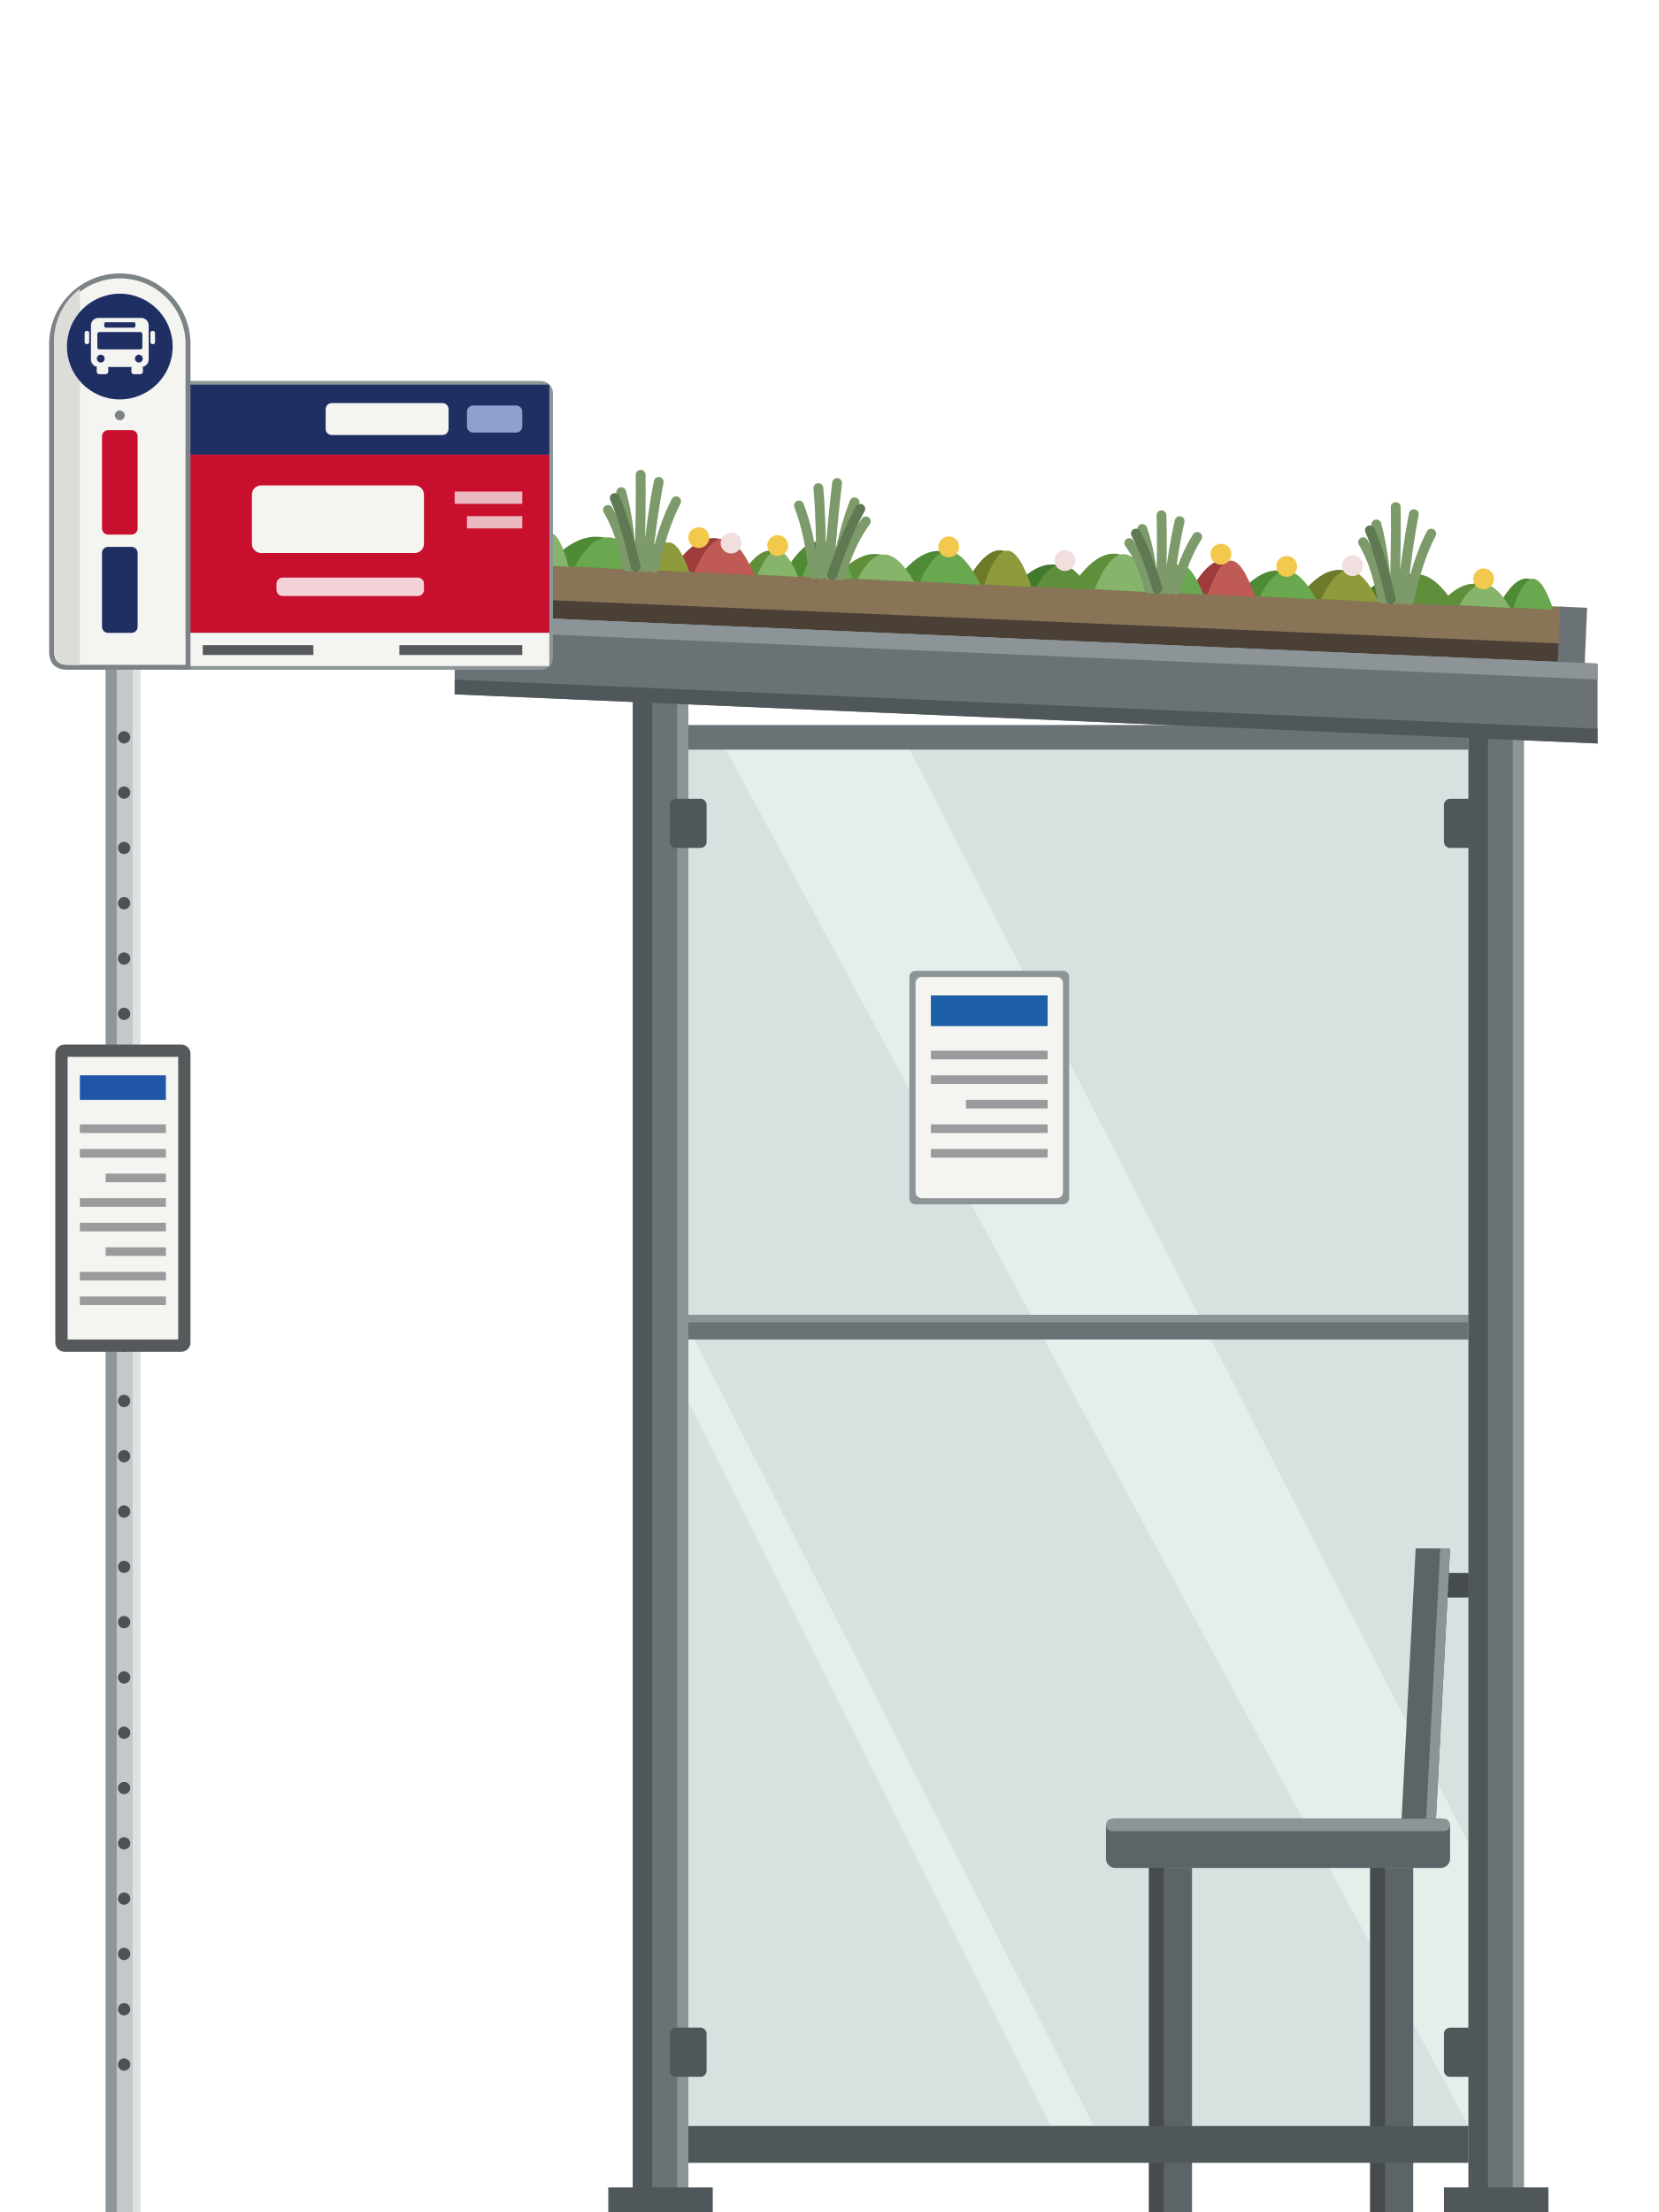
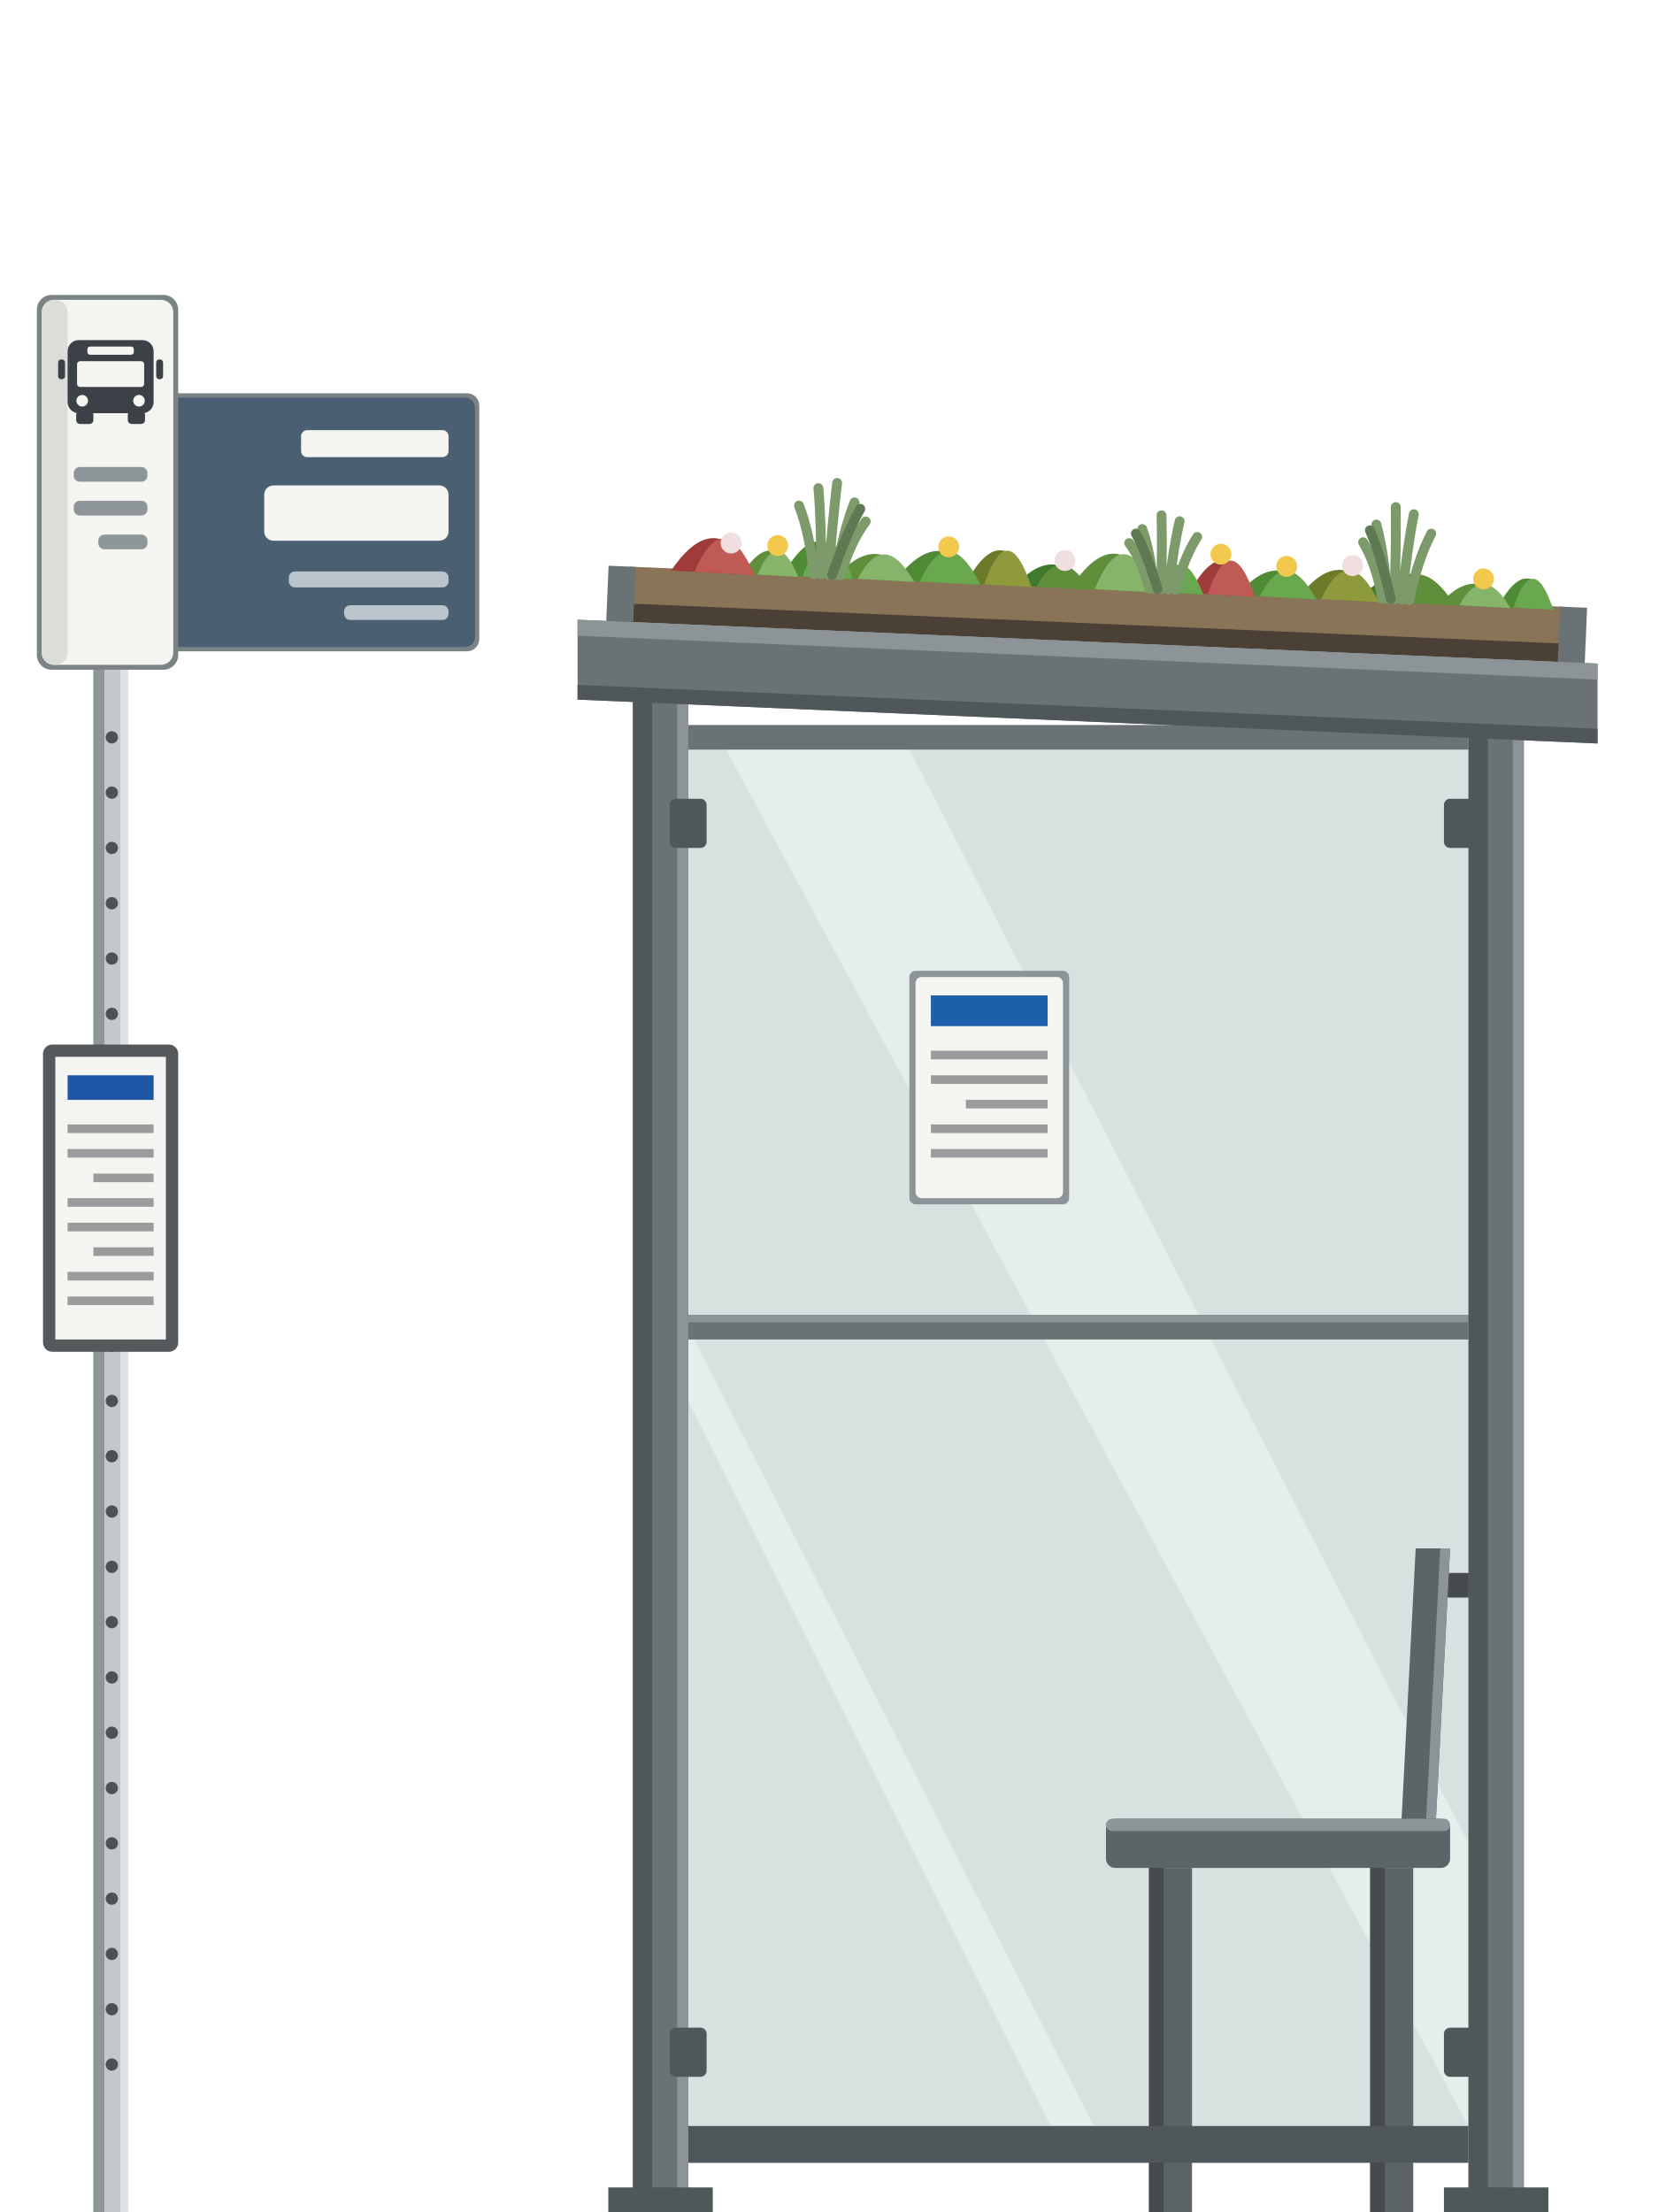
<svg xmlns="http://www.w3.org/2000/svg" viewBox="0 0 270 360">
  <g transform="matrix(-1 0 0 1 270 0)">
    <rect x="31" y="118" width="127" height="228" fill="#d7e1e0" />
    <path d="M31 300 L124 118 H154 L31 346 Z" fill="#e6eeec" />
    <path d="M92 346 L158 216 V228 L99 346 Z" fill="#e6eeec" />
    <rect x="30" y="256" width="7" height="4" fill="#454b4e" />
    <path d="M34 252 H39.6 L42 298 H36.4 Z" fill="#5d6468" />
    <path d="M34 252 H35.6 L38 298 H36.4 Z" fill="#8c9497" />
    <rect x="34" y="296" width="56" height="8" rx="1.5" fill="#5d6468" />
    <rect x="34" y="296" width="56" height="2" rx="1" fill="#8c9497" />
    <rect x="40" y="304" width="7" height="56" fill="#5d6468" />
    <rect x="76" y="304" width="7" height="56" fill="#5d6468" />
    <rect x="44.6" y="304" width="2.4" height="56" fill="#454b4e" />
    <rect x="80.6" y="304" width="2.4" height="56" fill="#454b4e" />
    <rect x="96" y="158" width="26" height="38" rx="1" fill="#8c9497" />
    <rect x="97" y="159" width="24" height="36" rx="1" fill="#f4f4f0" />
    <rect x="99.5" y="162" width="19" height="5" fill="#1d5fa8" />
    <rect x="99.5" y="171" width="19" height="1.4" fill="#9a9b9c" />
    <rect x="99.5" y="175" width="19" height="1.4" fill="#9a9b9c" />
    <rect x="99.5" y="179" width="13.3" height="1.4" fill="#9a9b9c" />
    <rect x="99.5" y="183" width="19" height="1.4" fill="#9a9b9c" />
    <rect x="99.5" y="187" width="19" height="1.4" fill="#9a9b9c" />
    <rect x="31" y="214" width="127" height="4" fill="#6b7276" />
    <rect x="31" y="214" width="127" height="1.2" fill="#8c9497" />
    <rect x="31" y="346" width="127" height="6" fill="#50575a" />
    <rect x="31" y="118" width="127" height="4" fill="#6b7276" />
    <rect x="22" y="112" width="9" height="248" fill="#6b7276" />
    <rect x="27.85" y="112" width="3.15" height="248" fill="#50575a" />
    <rect x="22" y="112" width="1.8" height="248" fill="#8c9497" />
    <rect x="158" y="108" width="9" height="252" fill="#6b7276" />
    <rect x="163.85" y="108" width="3.15" height="252" fill="#50575a" />
    <rect x="158" y="108" width="1.8" height="252" fill="#8c9497" />
    <rect x="29" y="130" width="6" height="8" rx="1" fill="#50575a" />
    <rect x="155" y="130" width="6" height="8" rx="1" fill="#50575a" />
    <rect x="29" y="330" width="6" height="8" rx="1" fill="#50575a" />
    <rect x="155" y="330" width="6" height="8" rx="1" fill="#50575a" />
    <rect x="18" y="356" width="17" height="4" fill="#50575a" />
    <rect x="154" y="356" width="17" height="4" fill="#50575a" />
    <g transform="rotate(-2.46 103 104)">
-       <path d="M16 104 H188 V95 H16 Z" fill="#8a7458" />
-       <rect x="16" y="101" width="172" height="3" fill="#4a4036" />
+       <rect x="16" y="95" width="152" height="9" fill="#8a7458" />
+       <rect x="16" y="101" width="152" height="3" fill="#4a4036" />
      <g transform="translate(0 8) rotate(-0.64 103 88)">
        <path d="M17.5 86.6 Q22 76.9 26.5 86.6 Z" fill="#4f8a35" />
        <path d="M17.5 86.6 Q21.3 76.9 24 86.6 Z" fill="#6aa84f" />
        <path d="M24.5 86.7 Q30.3 79.4 36 86.7 Z" fill="#5f8f3a" />
        <path d="M24.5 86.7 Q29.3 79.4 32.8 86.7 Z" fill="#86b46a" />
        <path d="M33.5 86.8 Q41.4 77.3 49.4 86.8 Z" fill="#3f7a2d" />
        <path d="M33.5 86.8 Q40.2 77.3 44.9 86.8 Z" fill="#5f8f3a" />
        <path d="M45.9 86.9 Q52.4 77.1 59 86.9 Z" fill="#6c7a2a" />
        <path d="M45.9 86.9 Q51.4 77.1 55.3 86.9 Z" fill="#8f9a3c" />
        <path d="M56.1 87 Q62.5 78.3 68.9 87 Z" fill="#4f8a35" />
        <path d="M56.1 87 Q61.5 78.3 65.3 87 Z" fill="#6aa84f" />
        <path d="M66.1 87.1 Q71.5 75.8 76.8 87.1 Z" fill="#9e3b3b" />
        <path d="M66.1 87.1 Q70.6 75.8 73.8 87.1 Z" fill="#c05a55" />
        <path d="M74.5 87.2 Q79.5 77.9 84.6 87.2 Z" fill="#4f8a35" />
        <path d="M74.5 87.2 Q78.7 77.9 81.8 87.2 Z" fill="#6aa84f" />
        <path d="M82.4 87.3 Q89.2 75.4 96.1 87.3 Z" fill="#5f8f3a" />
        <path d="M82.4 87.3 Q88.1 75.4 92.2 87.3 Z" fill="#86b46a" />
        <path d="M93.1 87.4 Q99.1 79.9 105.1 87.4 Z" fill="#3f7a2d" />
        <path d="M93.1 87.4 Q98.1 79.9 101.7 87.4 Z" fill="#5f8f3a" />
        <path d="M102.5 87.5 Q107.8 76.1 113.2 87.5 Z" fill="#6c7a2a" />
        <path d="M102.5 87.5 Q107 76.1 110.2 87.5 Z" fill="#8f9a3c" />
        <path d="M110.8 87.6 Q117.7 77.3 124.6 87.6 Z" fill="#4f8a35" />
        <path d="M110.8 87.6 Q116.6 77.3 120.7 87.6 Z" fill="#6aa84f" />
        <path d="M121.6 87.7 Q128 79.3 134.4 87.7 Z" fill="#5f8f3a" />
        <path d="M121.6 87.7 Q127 79.3 130.8 87.7 Z" fill="#86b46a" />
        <path d="M131.6 87.8 Q137.3 76.1 143 87.8 Z" fill="#4f8a35" />
        <path d="M131.6 87.8 Q136.4 76.1 139.8 87.8 Z" fill="#6aa84f" />
        <path d="M140.5 87.9 Q145.1 79.8 149.6 87.9 Z" fill="#5f8f3a" />
        <path d="M140.5 87.9 Q144.3 79.8 147.1 87.9 Z" fill="#86b46a" />
        <path d="M147.6 88 Q154.4 76.7 161.2 88 Z" fill="#9e3b3b" />
        <path d="M147.6 88 Q153.3 76.7 157.4 88 Z" fill="#c05a55" />
-         <path d="M158.2 88.1 Q162.8 78.8 167.3 88.1 Z" fill="#6c7a2a" />
-         <path d="M158.2 88.1 Q162 78.8 164.8 88.1 Z" fill="#8f9a3c" />
-         <path d="M165.3 88.2 Q173.4 78.1 181.4 88.2 Z" fill="#4f8a35" />
-         <path d="M165.3 88.2 Q172.1 78.1 176.9 88.2 Z" fill="#6aa84f" />
-         <path d="M177.9 88.3 Q181.9 77.7 186 88.3 Z" fill="#5f8f3a" />
-         <path d="M177.9 88.3 Q181.3 77.7 183.7 88.3 Z" fill="#86b46a" />
        <circle cx="29.1" cy="82.2" r="1.7" fill="#f2c94c" />
        <circle cx="50.5" cy="81.2" r="1.7" fill="#f1dfe0" />
        <circle cx="61.2" cy="81.9" r="1.7" fill="#f2c94c" />
        <circle cx="72" cy="80.5" r="1.7" fill="#f2c94c" />
        <circle cx="97.3" cy="82.9" r="1.7" fill="#f1dfe0" />
        <circle cx="116.3" cy="81.7" r="1.7" fill="#f2c94c" />
        <circle cx="144.1" cy="83" r="1.7" fill="#f2c94c" />
        <circle cx="151.7" cy="83" r="1.7" fill="#f1dfe0" />
-         <circle cx="157" cy="82.4" r="1.7" fill="#f2c94c" />
        <path d="M41 86.3 Q40 79.7 38 75.3 M42.2 86.3 Q41.8 77.9 41 72.3 M43.4 86.3 Q43.6 77.3 44 71.3 M44.6 86.3 Q45.4 79.1 47 74.3 M45.4 86.3 Q46.6 80.9 49 77.3" fill="none" stroke="#7d9a6a" stroke-width="1.6" stroke-linecap="round" />
        <path d="M44 86.3 Q46 79.3 48 75.3" fill="none" stroke="#5f7a52" stroke-width="1.6" stroke-linecap="round" />
        <path d="M79 86.7 Q78 81.4 76 77.9 M80.2 86.7 Q79.8 80 79 75.5 M81.4 86.7 Q81.6 79.5 82 74.7 M82.6 86.7 Q83.4 81 85 77.1 M83.4 86.7 Q84.6 82.4 87 79.5" fill="none" stroke="#7d9a6a" stroke-width="1.6" stroke-linecap="round" />
        <path d="M82 86.7 Q84 81.1 86 77.9" fill="none" stroke="#5f7a52" stroke-width="1.6" stroke-linecap="round" />
        <path d="M138 87.3 Q139 80.7 141 76.3 M136.8 87.3 Q137.2 78.9 138 73.3 M135.6 87.3 Q135.4 78.3 135 72.3 M134.4 87.3 Q133.6 80.1 132 75.3 M133.6 87.3 Q132.4 81.9 130 78.3" fill="none" stroke="#7d9a6a" stroke-width="1.6" stroke-linecap="round" />
        <path d="M135 87.3 Q133 80.3 131 76.3" fill="none" stroke="#5f7a52" stroke-width="1.6" stroke-linecap="round" />
-         <path d="M164 87.7 Q163 81.1 161 76.7 M165.2 87.7 Q164.8 79.3 164 73.7 M166.4 87.7 Q166.6 78.7 167 72.7 M167.6 87.7 Q168.4 80.5 170 75.7 M168.4 87.7 Q169.6 82.3 172 78.7" fill="none" stroke="#7d9a6a" stroke-width="1.6" stroke-linecap="round" />
-         <path d="M167 87.7 Q169 80.7 171 76.7" fill="none" stroke="#5f7a52" stroke-width="1.6" stroke-linecap="round" />
      </g>
      <rect x="12" y="95" width="4.4" height="11" fill="#6b7276" />
-       <rect x="187" y="95" width="4.4" height="11" fill="#6b7276" />
+       <rect x="167" y="95" width="4.4" height="11" fill="#6b7276" />
    </g>
-     <path d="M10 108 L196 100 V113 L10 121 Z" fill="#6b7276" />
-     <path d="M10 108 L196 100 V102.6 L10 110.6 Z" fill="#8c9497" />
-     <path d="M10 118.6 L196 110.6 V113 L10 121 Z" fill="#50575a" />
-     <g transform="translate(165 20)">
+     <path d="M10 108 L176 100.86 V113.86 L10 121 Z" fill="#6b7276" />
+     <path d="M10 108 L176 100.86 V103.46 L10 110.6 Z" fill="#8c9497" />
+     <path d="M10 118.6 L176 111.46 V113.86 L10 121 Z" fill="#50575a" />
+     <g transform="translate(167 20)">
      <rect x="82.2" y="44" width="5.6" height="296" fill="#c3c8ca" />
      <rect x="86" y="44" width="1.8" height="296" fill="#8f9699" />
      <rect x="82.2" y="44" width="1.2" height="296" fill="#dfe2e3" />
      <circle cx="84.8" cy="100" r="1" fill="#4b5154" />
      <circle cx="84.8" cy="109" r="1" fill="#4b5154" />
      <circle cx="84.8" cy="118" r="1" fill="#4b5154" />
      <circle cx="84.8" cy="127" r="1" fill="#4b5154" />
      <circle cx="84.8" cy="136" r="1" fill="#4b5154" />
      <circle cx="84.8" cy="145" r="1" fill="#4b5154" />
      <circle cx="84.8" cy="154" r="1" fill="#4b5154" />
      <circle cx="84.8" cy="163" r="1" fill="#4b5154" />
      <circle cx="84.8" cy="172" r="1" fill="#4b5154" />
      <circle cx="84.8" cy="181" r="1" fill="#4b5154" />
      <circle cx="84.8" cy="190" r="1" fill="#4b5154" />
      <circle cx="84.8" cy="199" r="1" fill="#4b5154" />
      <circle cx="84.8" cy="208" r="1" fill="#4b5154" />
      <circle cx="84.8" cy="217" r="1" fill="#4b5154" />
      <circle cx="84.8" cy="226" r="1" fill="#4b5154" />
      <circle cx="84.8" cy="235" r="1" fill="#4b5154" />
      <circle cx="84.8" cy="244" r="1" fill="#4b5154" />
      <circle cx="84.8" cy="253" r="1" fill="#4b5154" />
      <circle cx="84.8" cy="262" r="1" fill="#4b5154" />
      <circle cx="84.8" cy="271" r="1" fill="#4b5154" />
      <circle cx="84.8" cy="280" r="1" fill="#4b5154" />
      <circle cx="84.8" cy="289" r="1" fill="#4b5154" />
      <circle cx="84.8" cy="298" r="1" fill="#4b5154" />
      <circle cx="84.8" cy="307" r="1" fill="#4b5154" />
      <circle cx="84.8" cy="316" r="1" fill="#4b5154" />
-       <rect x="15" y="42" width="62" height="47" rx="2" fill="#8f9699" />
-       <rect x="15.6" y="42.6" width="62" height="11.4" fill="#1f2f63" />
-       <rect x="15.6" y="54" width="62" height="29" fill="#c8102e" />
-       <rect x="15.6" y="83" width="62" height="5.4" fill="#f4f4f0" />
-       <rect x="20" y="46" width="9" height="4.4" rx="1" fill="#8fa0cf" />
-       <rect x="32" y="45.6" width="20" height="5.2" rx="1" fill="#f4f4f0" />
-       <rect x="36" y="59" width="28" height="11" rx="1.5" fill="#f4f4f0" />
-       <rect x="20" y="60" width="11" height="2" fill="#eab9c0" />
-       <rect x="20" y="64" width="9" height="2" fill="#eab9c0" />
-       <rect x="36" y="74" width="24" height="3" rx="1" fill="#f3d3d8" />
-       <rect x="20" y="85" width="20" height="1.6" fill="#55595b" />
-       <rect x="54" y="85" width="18" height="1.6" fill="#55595b" />
-       <path d="M74 89 V36 A11.5 11.5 0 0 1 97 36 V86 Q97 89 94 89 Z" fill="#7c8386" />
-       <path d="M74.8 88.2 V36 A10.7 10.7 0 0 1 96.2 36 V86 Q96.2 88.2 94 88.2 Z" fill="#f4f4f0" />
-       <path d="M92 27 A10.7 10.7 0 0 1 96.2 36 V86 Q96.2 88.2 94 88.2 H92 Z" fill="#dcddd9" />
-       <circle cx="85.5" cy="36.4" r="8.6" fill="#1f2f63" />
-       <rect x="80.8" y="31.74" width="9.4" height="7.99" rx="1.222" fill="#f4f4f0" />
-       <rect x="81.83" y="34.04" width="7.33" height="2.82" rx="0.329" fill="#1f2f63" />
-       <rect x="82.96" y="32.44" width="5.08" height="0.89" rx="0.282" fill="#1f2f63" />
-       <circle cx="82.398" cy="38.362" r="0.635" fill="#1f2f63" />
-       <circle cx="88.602" cy="38.362" r="0.635" fill="#1f2f63" />
-       <rect x="81.74" y="39.49" width="1.88" height="1.41" rx="0.423" fill="#f4f4f0" />
-       <rect x="87.38" y="39.49" width="1.88" height="1.41" rx="0.423" fill="#f4f4f0" />
-       <rect x="79.77" y="33.85" width="0.75" height="2.16" rx="0.329" fill="#f4f4f0" />
-       <rect x="90.48" y="33.85" width="0.75" height="2.16" rx="0.329" fill="#f4f4f0" />
-       <rect x="82.6" y="50" width="5.8" height="17" rx="1" fill="#c8102e" />
-       <rect x="82.6" y="69" width="5.8" height="14" rx="1" fill="#1f2f63" />
-       <circle cx="85.5" cy="47.6" r="0.8" fill="#7c8386" />
+       <rect x="25" y="44" width="52" height="42" rx="2" fill="#7c8386" />
+       <rect x="25.7" y="44.7" width="51" height="40.6" rx="1.6" fill="#4a5f72" />
+       <rect x="30" y="50" width="24" height="4.4" rx="1" fill="#f4f4f0" />
+       <rect x="30" y="59" width="30" height="9" rx="1.5" fill="#f4f4f0" />
+       <rect x="30" y="73" width="26" height="2.6" rx="1" fill="#b9c4cd" />
+       <rect x="30" y="78.5" width="17" height="2.4" rx="1" fill="#b9c4cd" />
+       <rect x="74" y="28" width="23" height="61" rx="2.4" fill="#7c8386" />
+       <rect x="74.8" y="28.8" width="21.4" height="59.4" rx="2" fill="#f4f4f0" />
+       <rect x="92" y="28.8" width="4.2" height="59.4" rx="2" fill="#dcddd9" />
+       <rect x="78" y="35.35" width="14" height="11.9" rx="1.82" fill="#3b4146" />
+       <rect x="79.54" y="38.78" width="10.92" height="4.2" rx="0.49" fill="#f4f4f0" />
+       <rect x="81.22" y="36.4" width="7.56" height="1.33" rx="0.42" fill="#f4f4f0" />
+       <circle cx="80.38" cy="45.22" r="0.945" fill="#f4f4f0" />
+       <circle cx="89.62" cy="45.22" r="0.945" fill="#f4f4f0" />
+       <rect x="79.4" y="46.9" width="2.8" height="2.1" rx="0.63" fill="#3b4146" />
+       <rect x="87.8" y="46.9" width="2.8" height="2.1" rx="0.63" fill="#3b4146" />
+       <rect x="76.46" y="38.5" width="1.12" height="3.22" rx="0.49" fill="#3b4146" />
+       <rect x="92.42" y="38.5" width="1.12" height="3.22" rx="0.49" fill="#3b4146" />
+       <rect x="79" y="56" width="12" height="2.4" rx="1" fill="#8f9699" />
+       <rect x="79" y="61.5" width="12" height="2.4" rx="1" fill="#8f9699" />
+       <rect x="79" y="67" width="8" height="2.4" rx="1" fill="#8f9699" />
      <rect x="74" y="150" width="22" height="50" rx="1.5" fill="#55595b" />
      <rect x="76" y="152" width="18" height="46" fill="#f4f4f0" />
      <rect x="78" y="155" width="14" height="4" fill="#1f56a8" />
      <rect x="78" y="163" width="14" height="1.4" fill="#9a9b9c" />
      <rect x="78" y="167" width="14" height="1.4" fill="#9a9b9c" />
      <rect x="78" y="171" width="9.8" height="1.4" fill="#9a9b9c" />
      <rect x="78" y="175" width="14" height="1.4" fill="#9a9b9c" />
      <rect x="78" y="179" width="14" height="1.4" fill="#9a9b9c" />
      <rect x="78" y="183" width="9.8" height="1.4" fill="#9a9b9c" />
      <rect x="78" y="187" width="14" height="1.4" fill="#9a9b9c" />
      <rect x="78" y="191" width="14" height="1.4" fill="#9a9b9c" />
    </g>
  </g>
</svg>
